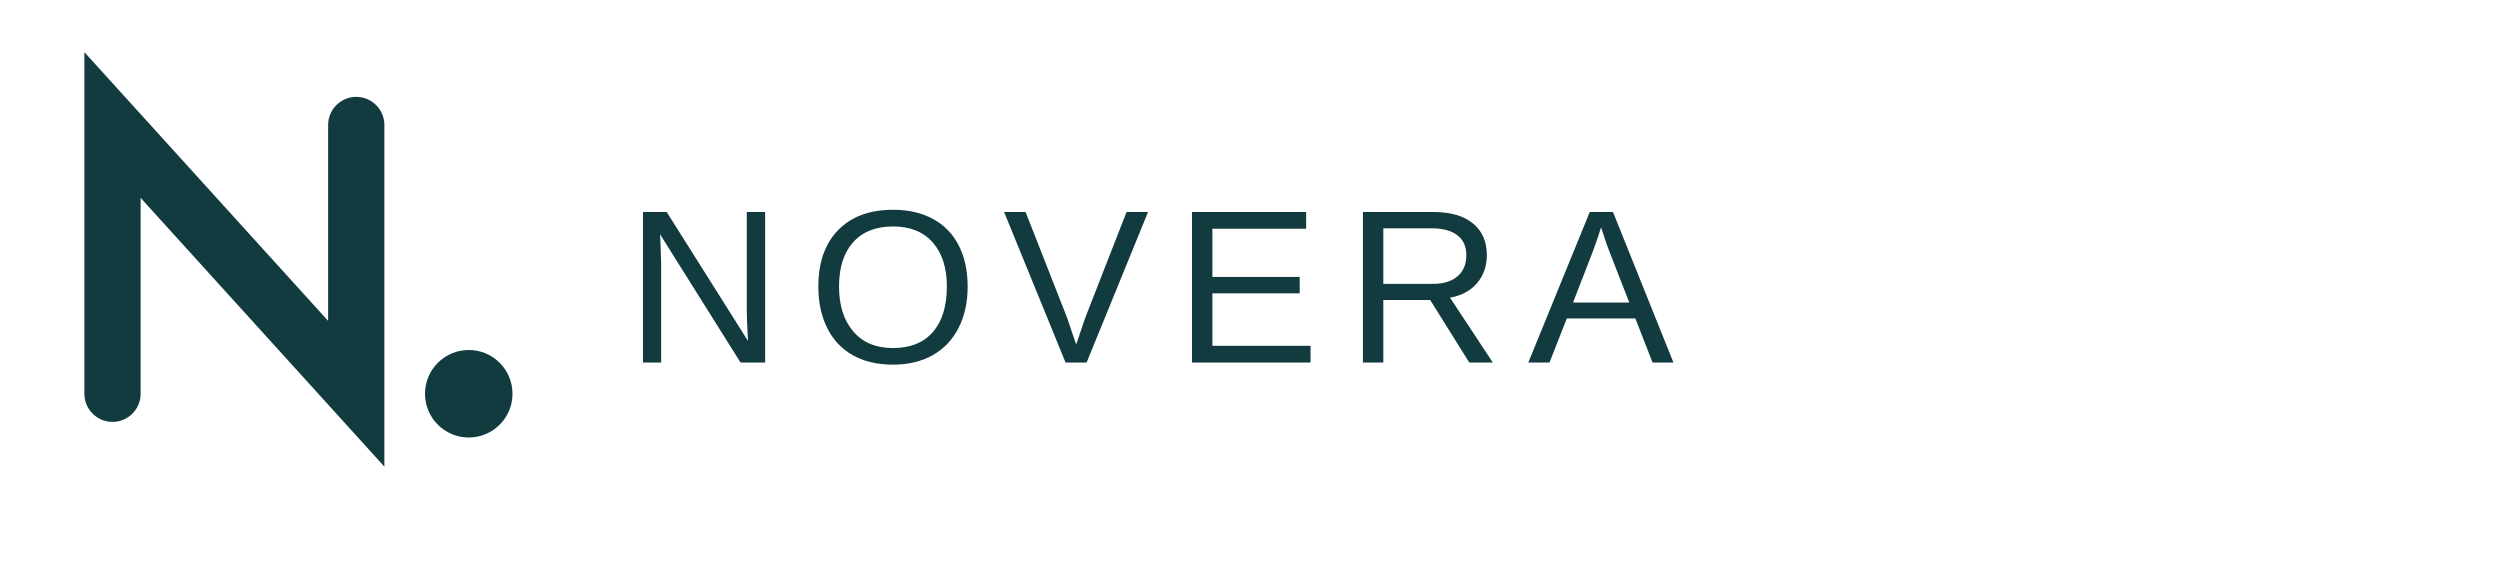
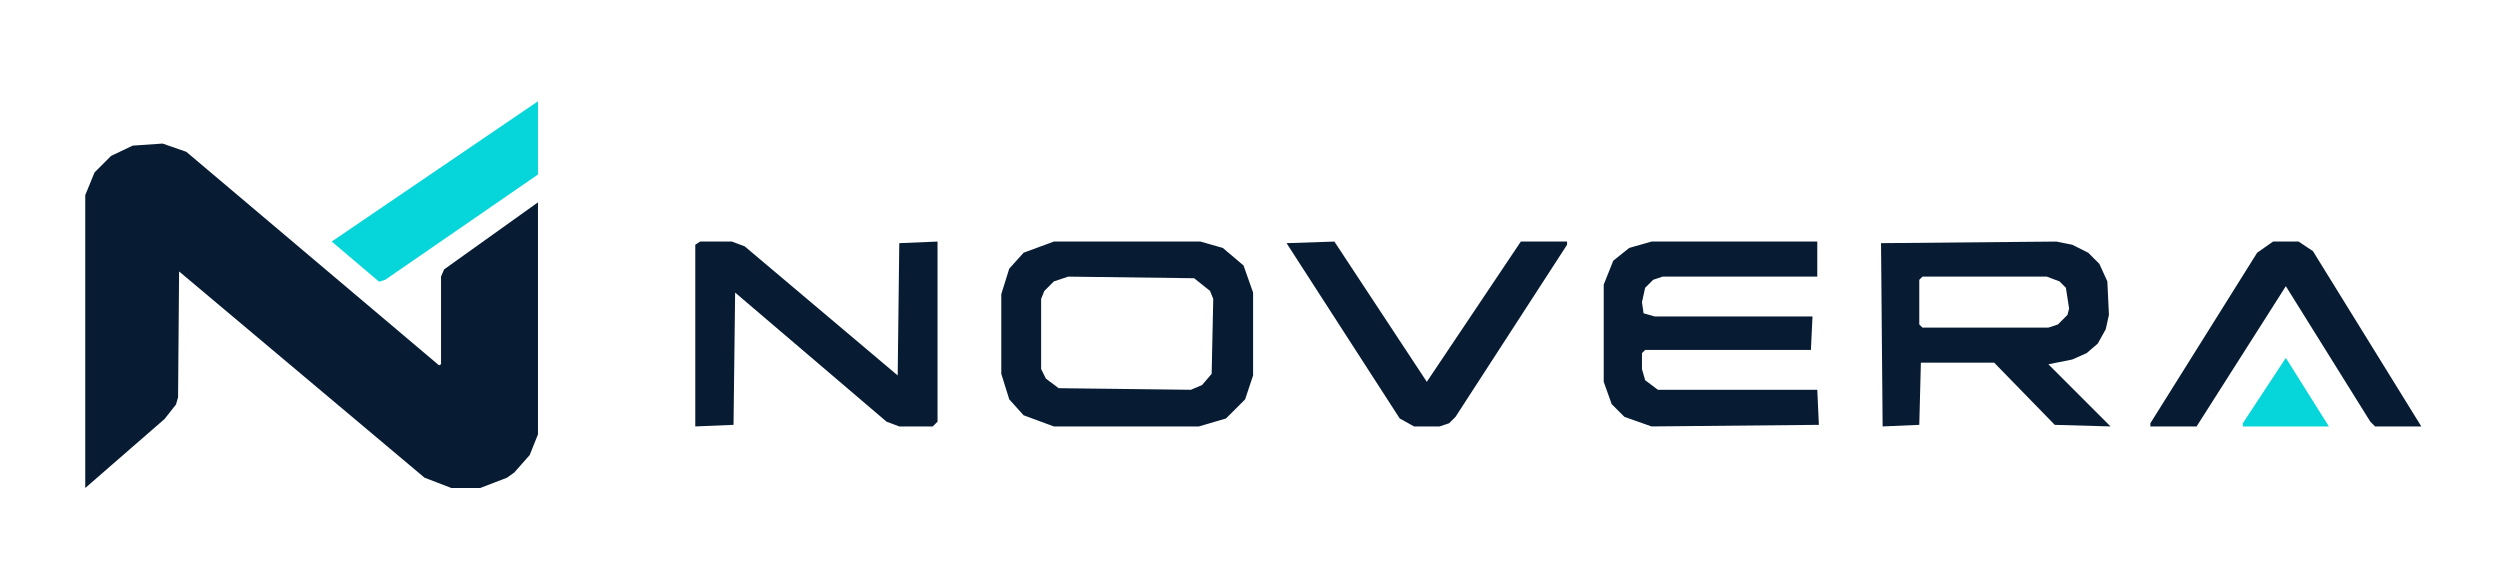
- <svg xmlns="http://www.w3.org/2000/svg" viewBox="0 0 400 90" style="color:#123b40">
-   <path d="M18 63V20l39 43V20" fill="none" stroke="currentColor" stroke-width="9" stroke-linecap="round" />
-   <circle cx="75" cy="63" r="7" fill="currentColor" />
-   <text x="100" y="58" font-family="Arial,sans-serif" font-size="35" letter-spacing="4" fill="currentColor">NOVERA</text>
+ <svg xmlns="http://www.w3.org/2000/svg" viewBox="0 0 400 90" role="img" aria-labelledby="title">
+   <defs>
+     <clipPath id="nmark">
+       <rect x="575" y="155" width="487" height="415" />
+     </clipPath>
+     <clipPath id="nword">
+       <rect x="275" y="605" width="1115" height="160" />
+     </clipPath>
+   </defs>
+   <g fill-rule="evenodd">
+     <g transform="translate(-88,-13) scale(.165)" clip-path="url(#nmark)">
+       <path fill="#071b33" d="M1212,744 1212,746 1241,746 1297,658 1350,743 1353,746 1382,746 1314,636 1305,630 1289,630 1279,637ZM1043,631 1044,746 1067,745 1068,706 1114,706 1152,745 1187,746 1148,707 1163,704 1172,700 1179,694 1184,685 1186,676 1185,655 1180,644 1173,637 1163,632 1153,630ZM1067,654 1069,652 1147,652 1155,655 1159,659 1161,672 1160,676 1154,682 1148,684 1069,684 1067,682ZM875,642 869,657 869,718 874,732 882,740 899,746 1004,745 1003,723 903,723 895,717 893,710 893,700 895,698 999,698 1000,677 901,677 894,675 893,668 895,659 900,654 906,652 1003,652 1003,630 899,630 885,634ZM670,631 741,741 750,746 766,746 772,744 776,740 846,632 846,630 817,630 758,718 700,630ZM496,647 491,663 491,713 496,729 505,739 524,746 615,746 632,741 644,729 649,714 649,662 643,645 630,634 616,630 524,630 505,637ZM518,661 524,655 533,652 612,653 622,661 624,666 623,713 617,720 610,723 527,722 519,716 516,710 516,666ZM299,632 299,746 323,745 324,662 419,743 427,746 448,746 451,743 451,630 427,631 426,714 330,633 322,630 302,630ZM625,246 616,268 616,552 693,485 704,471 706,464 707,342 945,542 971,552 999,552 1025,542 1032,537 1047,520 1055,500 1055,275 964,340 961,347 961,432 959,433 714,226 691,218 662,220 641,230Z" />
+       <path fill="#06d6da" d="M1270,744 1270,746 1324,746 1297,703ZM1055,177 855,313 901,352 907,350 1055,248Z" />
+     </g>
+     <g transform="translate(35,-122) scale(.255)" clip-path="url(#nword)">
+       <path fill="#071b33" d="M1212,744 1212,746 1241,746 1297,658 1350,743 1353,746 1382,746 1314,636 1305,630 1289,630 1279,637ZM1043,631 1044,746 1067,745 1068,706 1114,706 1152,745 1187,746 1148,707 1163,704 1172,700 1179,694 1184,685 1186,676 1185,655 1180,644 1173,637 1163,632 1153,630ZM1067,654 1069,652 1147,652 1155,655 1159,659 1161,672 1160,676 1154,682 1148,684 1069,684 1067,682ZM875,642 869,657 869,718 874,732 882,740 899,746 1004,745 1003,723 903,723 895,717 893,710 893,700 895,698 999,698 1000,677 901,677 894,675 893,668 895,659 900,654 906,652 1003,652 1003,630 899,630 885,634ZM670,631 741,741 750,746 766,746 772,744 776,740 846,632 846,630 817,630 758,718 700,630ZM496,647 491,663 491,713 496,729 505,739 524,746 615,746 632,741 644,729 649,714 649,662 643,645 630,634 616,630 524,630 505,637ZM518,661 524,655 533,652 612,653 622,661 624,666 623,713 617,720 610,723 527,722 519,716 516,710 516,666ZM299,632 299,746 323,745 324,662 419,743 427,746 448,746 451,743 451,630 427,631 426,714 330,633 322,630 302,630ZM625,246 616,268 616,552 693,485 704,471 706,464 707,342 945,542 971,552 999,552 1025,542 1032,537 1047,520 1055,500 1055,275 964,340 961,347 961,432 959,433 714,226 691,218 662,220 641,230Z" />
+       <path fill="#06d6da" d="M1270,744 1270,746 1324,746 1297,703ZM1055,177 855,313 901,352 907,350 1055,248Z" />
+     </g>
+   </g>
</svg>
